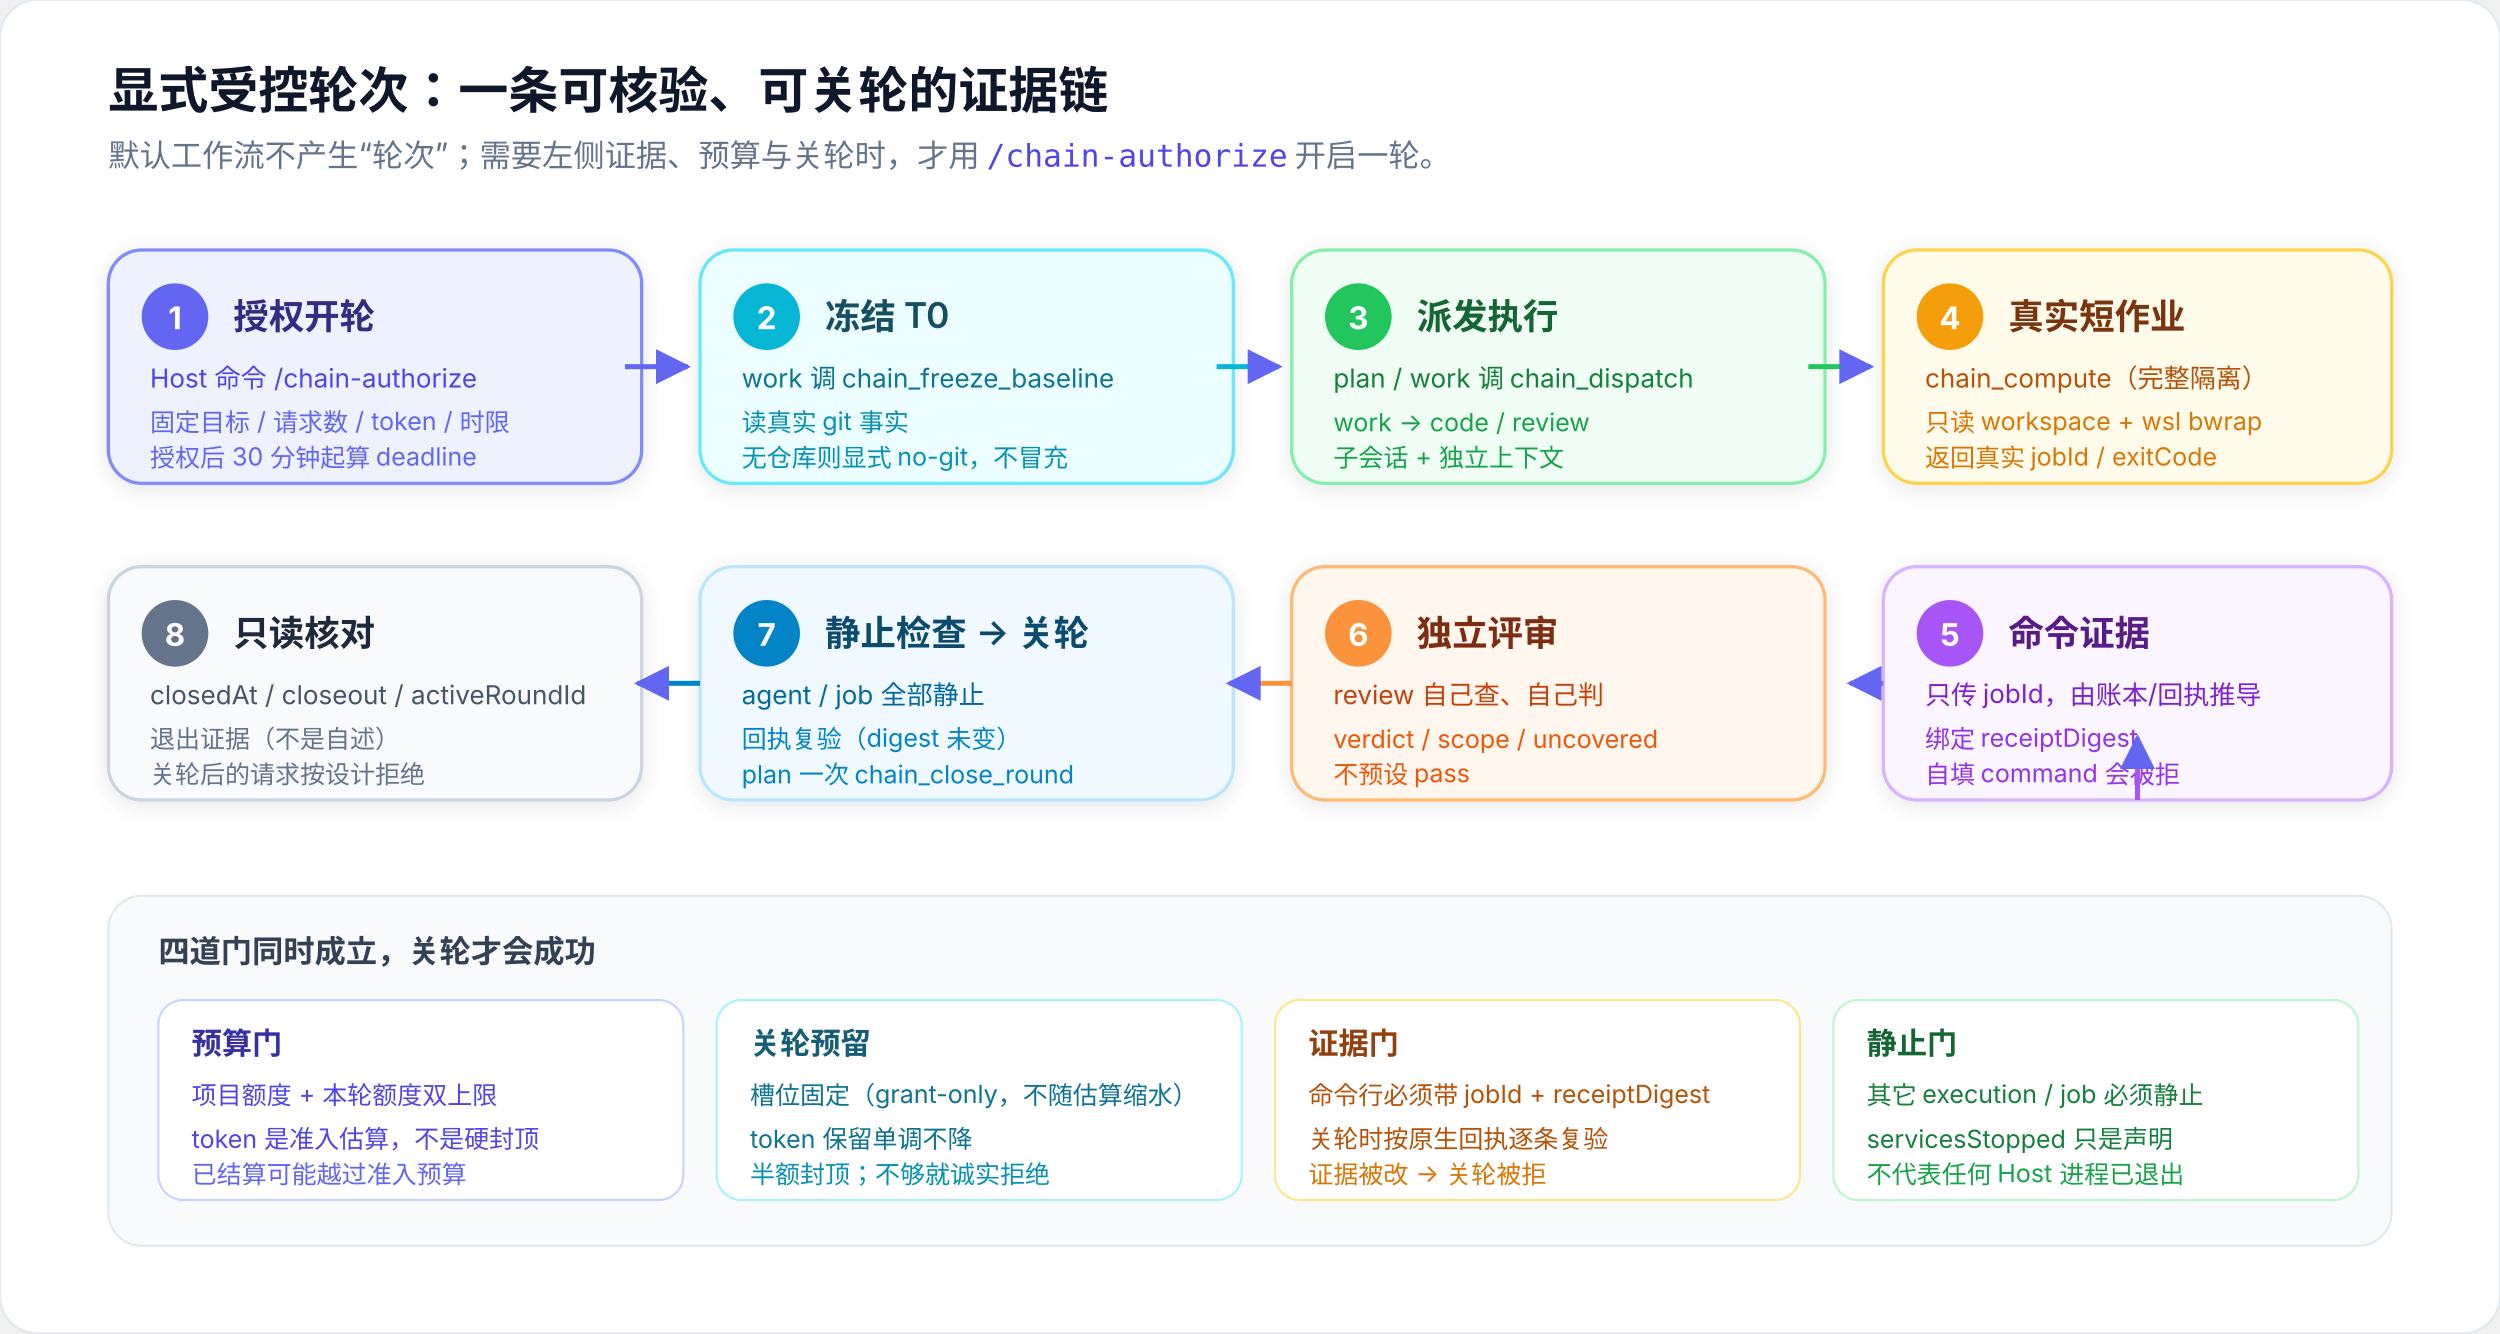
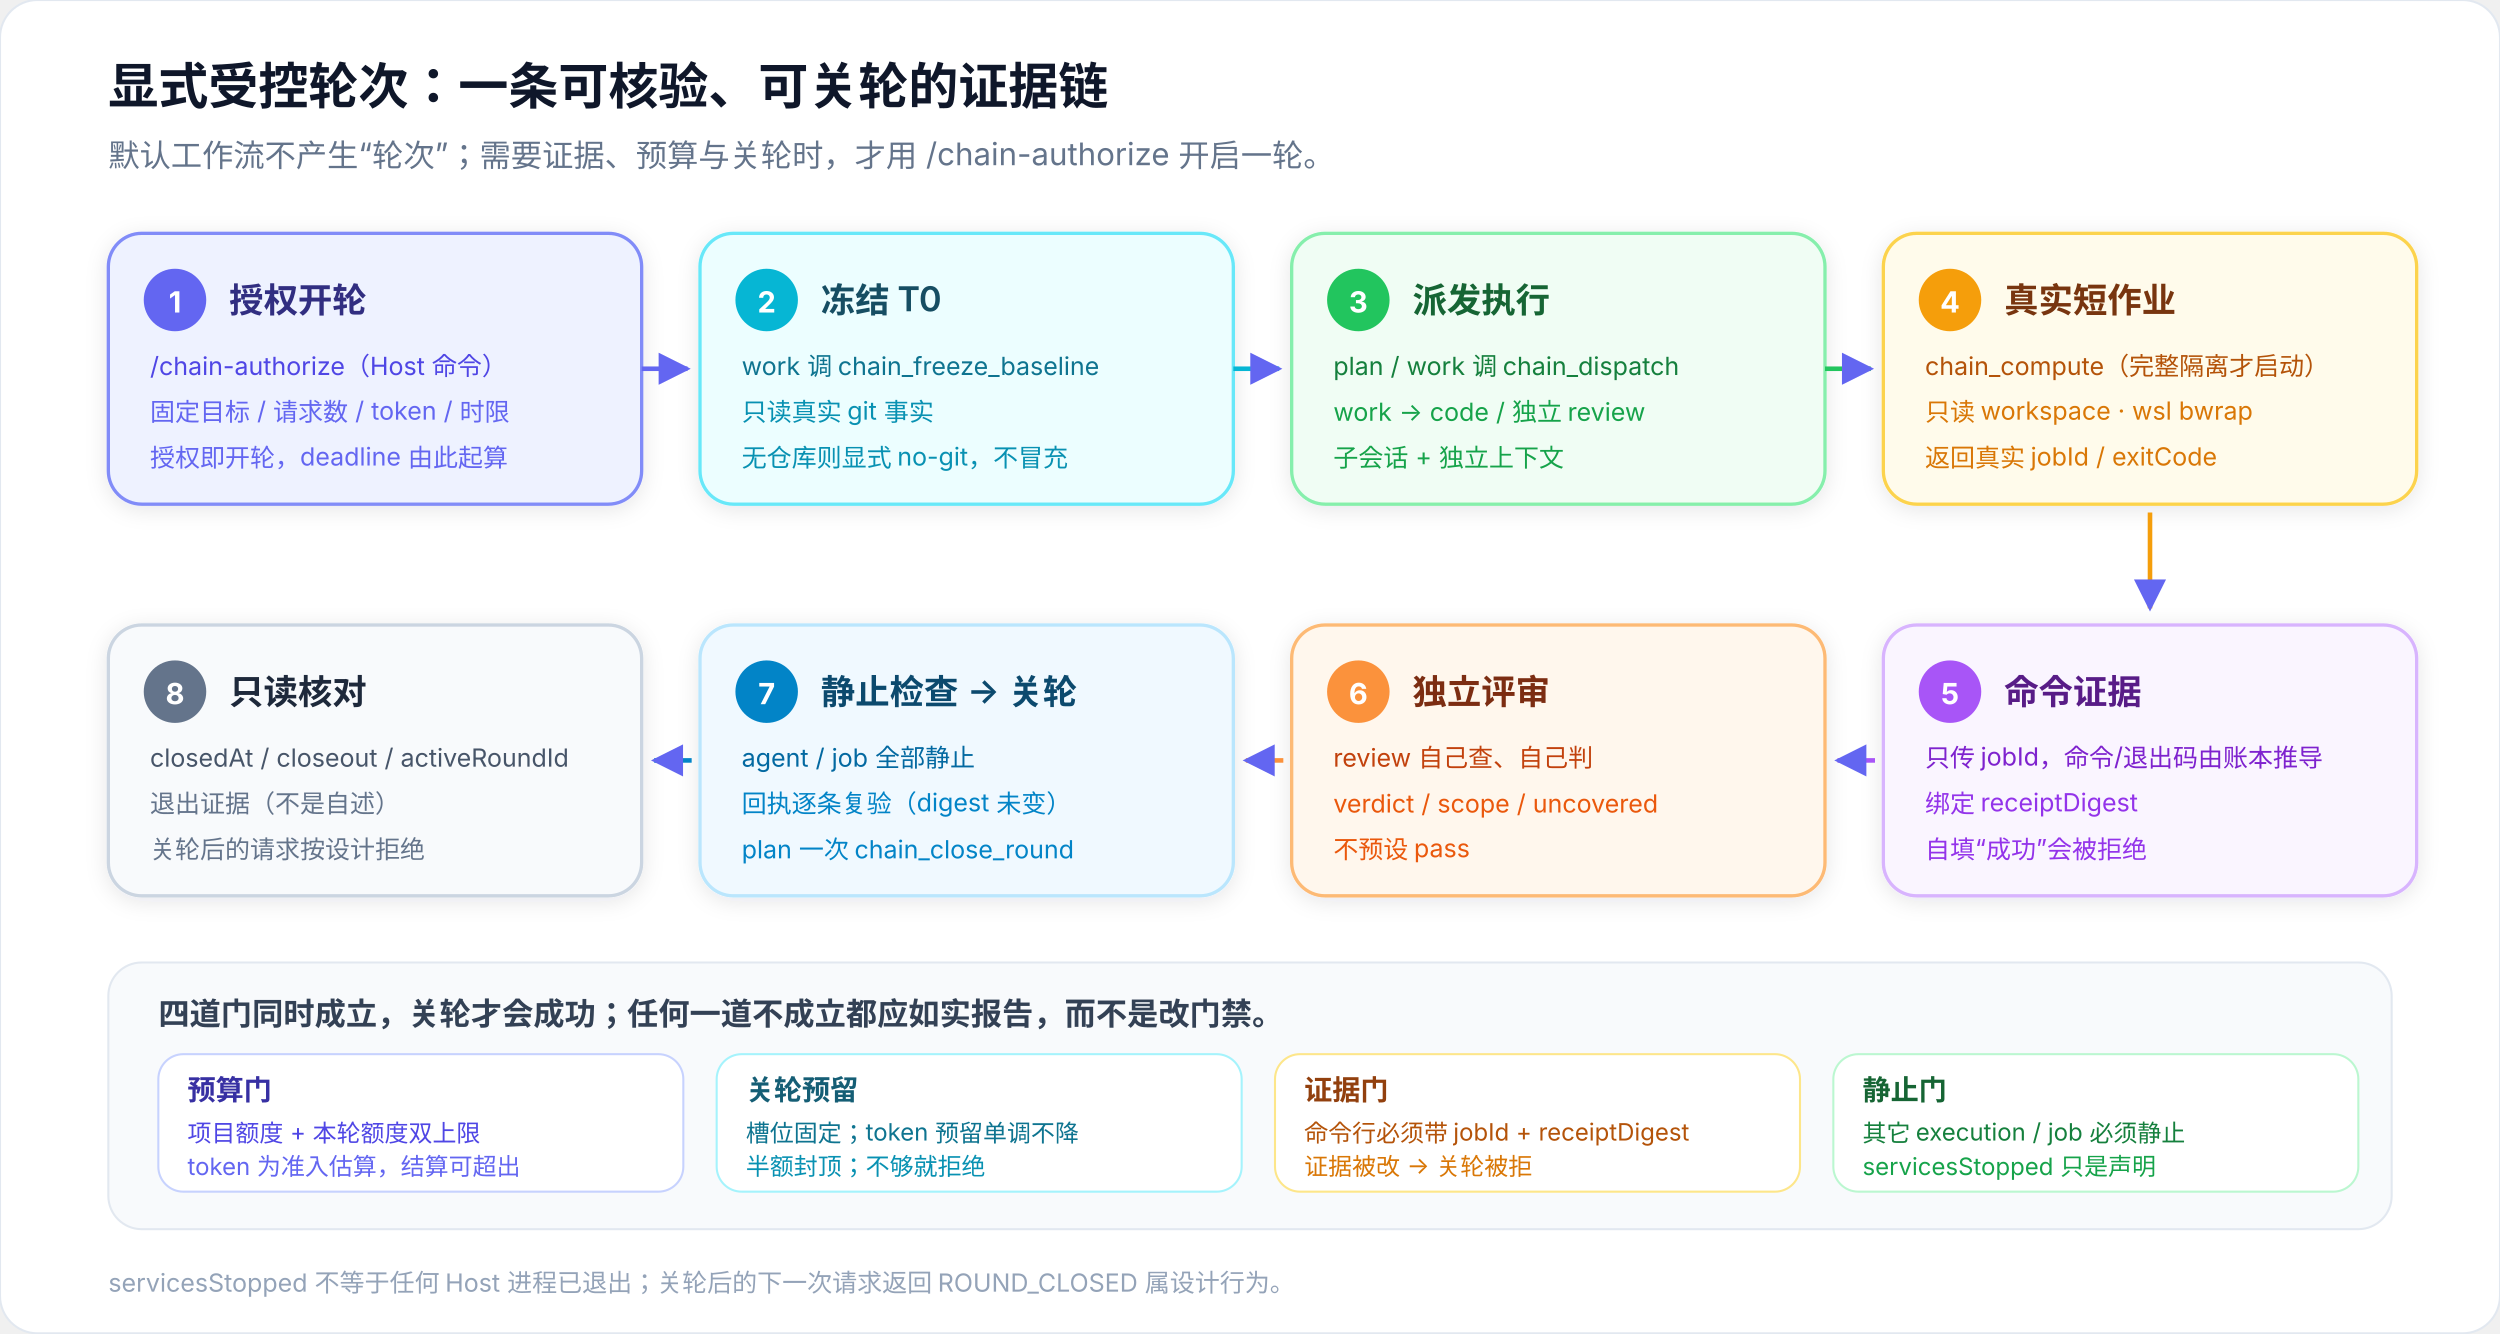
<svg xmlns="http://www.w3.org/2000/svg" width="1200" height="640" viewBox="0 0 1200 640" role="img" aria-label="显式受控轮次：从授权到关轮">
  <defs>
    <marker id="a1" viewBox="0 0 10 10" refX="9" refY="5" markerWidth="7" markerHeight="7" orient="auto-start-reverse">
      <path d="M0 0L10 5L0 10z" fill="#6366f1" />
    </marker>
    <filter id="s2" x="-20%" y="-20%" width="140%" height="140%">
      <feDropShadow dx="0" dy="2" stdDeviation="5" flood-color="#0f172a" flood-opacity="0.10" />
    </filter>
  </defs>
  <rect width="1200" height="640" rx="18" fill="#ffffff" stroke="#e2e8f0" />
-   <text x="52" y="52" font-family="-apple-system, BlinkMacSystemFont, 'Segoe UI', 'PingFang SC', 'Microsoft YaHei', sans-serif" font-size="24" font-weight="700" fill="#0f172a">显式受控轮次：一条可核验、可关轮的证据链</text>
-   <text x="52" y="80" font-family="-apple-system, BlinkMacSystemFont, 'Segoe UI', 'PingFang SC', 'Microsoft YaHei', sans-serif" font-size="15" fill="#64748b">默认工作流不产生“轮次”；需要左侧证据、预算与关轮时，才用 <tspan font-family="ui-monospace, SFMono-Regular, Consolas, monospace" fill="#4f46e5">/chain-authorize</tspan> 开启一轮。</text>
+   <text x="52" y="50" font-family="-apple-system, BlinkMacSystemFont, 'Segoe UI', 'PingFang SC', 'Microsoft YaHei', sans-serif" font-size="24" font-weight="700" fill="#0f172a">显式受控轮次：一条可核验、可关轮的证据链</text>
+   <text x="52" y="80" font-family="-apple-system, BlinkMacSystemFont, 'Segoe UI', 'PingFang SC', 'Microsoft YaHei', sans-serif" font-size="15" fill="#64748b">默认工作流不产生“轮次”；需要证据、预算与关轮时，才用 /chain-authorize 开启一轮。</text>
  <g font-family="-apple-system, BlinkMacSystemFont, 'Segoe UI', 'PingFang SC', 'Microsoft YaHei', sans-serif">
    <g filter="url(#s2)">
-       <rect x="52" y="120" width="256" height="112" rx="16" fill="#eef2ff" stroke="#818cf8" stroke-width="1.6" />
+       <rect x="52" y="112" width="256" height="130" rx="16" fill="#eef2ff" stroke="#818cf8" stroke-width="1.6" />
    </g>
-     <circle cx="84" cy="152" r="16" fill="#6366f1" />
-     <text x="84" y="158" text-anchor="middle" font-size="15" font-weight="700" fill="#ffffff">1</text>
-     <text x="112" y="158" font-size="17" font-weight="600" fill="#312e81">授权开轮</text>
-     <text x="72" y="186" font-size="12.5" fill="#4f46e5">Host 命令 /chain-authorize</text>
-     <text x="72" y="207" font-size="12" fill="#6366f1">固定目标 / 请求数 / token / 时限</text>
-     <text x="72" y="224" font-size="12" fill="#6366f1">授权后 30 分钟起算 deadline</text>
+     <circle cx="84" cy="144" r="15" fill="#6366f1" />
+     <text x="84" y="150" text-anchor="middle" font-size="14" font-weight="700" fill="#ffffff">1</text>
+     <text x="110" y="150" font-size="16.5" font-weight="600" fill="#312e81">授权开轮</text>
+     <text x="72" y="180" font-size="12" fill="#4f46e5">/chain-authorize（Host 命令）</text>
+     <text x="72" y="202" font-size="12" fill="#6366f1">固定目标 / 请求数 / token / 时限</text>
+     <text x="72" y="224" font-size="12" fill="#6366f1">授权即开轮，deadline 由此起算</text>
    <g filter="url(#s2)">
-       <rect x="336" y="120" width="256" height="112" rx="16" fill="#ecfeff" stroke="#67e8f9" stroke-width="1.6" />
+       <rect x="336" y="112" width="256" height="130" rx="16" fill="#ecfeff" stroke="#67e8f9" stroke-width="1.6" />
    </g>
-     <circle cx="368" cy="152" r="16" fill="#06b6d4" />
-     <text x="368" y="158" text-anchor="middle" font-size="15" font-weight="700" fill="#ffffff">2</text>
-     <text x="396" y="158" font-size="17" font-weight="600" fill="#164e63">冻结 T0</text>
-     <text x="356" y="186" font-size="12.5" fill="#0e7490">work 调 chain_freeze_baseline</text>
-     <text x="356" y="207" font-size="12" fill="#0891b2">读真实 git 事实</text>
+     <circle cx="368" cy="144" r="15" fill="#06b6d4" />
+     <text x="368" y="150" text-anchor="middle" font-size="14" font-weight="700" fill="#ffffff">2</text>
+     <text x="394" y="150" font-size="16.5" font-weight="600" fill="#164e63">冻结 T0</text>
+     <text x="356" y="180" font-size="12" fill="#0e7490">work 调 chain_freeze_baseline</text>
+     <text x="356" y="202" font-size="12" fill="#0891b2">只读真实 git 事实</text>
    <text x="356" y="224" font-size="12" fill="#0891b2">无仓库则显式 no-git，不冒充</text>
    <g filter="url(#s2)">
-       <rect x="620" y="120" width="256" height="112" rx="16" fill="#f0fdf4" stroke="#86efac" stroke-width="1.6" />
+       <rect x="620" y="112" width="256" height="130" rx="16" fill="#f0fdf4" stroke="#86efac" stroke-width="1.6" />
    </g>
-     <circle cx="652" cy="152" r="16" fill="#22c55e" />
-     <text x="652" y="158" text-anchor="middle" font-size="15" font-weight="700" fill="#ffffff">3</text>
-     <text x="680" y="158" font-size="17" font-weight="600" fill="#166534">派发执行</text>
-     <text x="640" y="186" font-size="12.5" fill="#15803d">plan / work 调 chain_dispatch</text>
-     <text x="640" y="207" font-size="12" fill="#16a34a">work → code / review</text>
+     <circle cx="652" cy="144" r="15" fill="#22c55e" />
+     <text x="652" y="150" text-anchor="middle" font-size="14" font-weight="700" fill="#ffffff">3</text>
+     <text x="678" y="150" font-size="16.5" font-weight="600" fill="#166534">派发执行</text>
+     <text x="640" y="180" font-size="12" fill="#15803d">plan / work 调 chain_dispatch</text>
+     <text x="640" y="202" font-size="12" fill="#16a34a">work → code / 独立 review</text>
    <text x="640" y="224" font-size="12" fill="#16a34a">子会话 + 独立上下文</text>
    <g filter="url(#s2)">
-       <rect x="904" y="120" width="244" height="112" rx="16" fill="#fffbeb" stroke="#fcd34d" stroke-width="1.6" />
+       <rect x="904" y="112" width="256" height="130" rx="16" fill="#fffbeb" stroke="#fcd34d" stroke-width="1.6" />
    </g>
-     <circle cx="936" cy="152" r="16" fill="#f59e0b" />
-     <text x="936" y="158" text-anchor="middle" font-size="15" font-weight="700" fill="#ffffff">4</text>
-     <text x="964" y="158" font-size="17" font-weight="600" fill="#78350f">真实短作业</text>
-     <text x="924" y="186" font-size="12.5" fill="#b45309">chain_compute（完整隔离）</text>
-     <text x="924" y="207" font-size="12" fill="#d97706">只读 workspace + wsl bwrap</text>
+     <circle cx="936" cy="144" r="15" fill="#f59e0b" />
+     <text x="936" y="150" text-anchor="middle" font-size="14" font-weight="700" fill="#ffffff">4</text>
+     <text x="962" y="150" font-size="16.5" font-weight="600" fill="#78350f">真实短作业</text>
+     <text x="924" y="180" font-size="12" fill="#b45309">chain_compute（完整隔离才启动）</text>
+     <text x="924" y="202" font-size="12" fill="#d97706">只读 workspace · wsl bwrap</text>
    <text x="924" y="224" font-size="12" fill="#d97706">返回真实 jobId / exitCode</text>
-     <path d="M300 176h30" stroke="#6366f1" stroke-width="2.4" marker-end="url(#a1)" />
-     <path d="M584 176h30" stroke="#06b6d4" stroke-width="2.4" marker-end="url(#a1)" />
-     <path d="M868 176h30" stroke="#22c55e" stroke-width="2.4" marker-end="url(#a1)" />
+     <path d="M308 177H330" stroke="#6366f1" stroke-width="2.2" marker-end="url(#a1)" />
+     <path d="M592 177H614" stroke="#06b6d4" stroke-width="2.2" marker-end="url(#a1)" />
+     <path d="M876 177H898" stroke="#22c55e" stroke-width="2.2" marker-end="url(#a1)" />
+     <path d="M1032 246V292" stroke="#f59e0b" stroke-width="2.2" marker-end="url(#a1)" />
    <g filter="url(#s2)">
-       <rect x="904" y="272" width="244" height="112" rx="16" fill="#faf5ff" stroke="#d8b4fe" stroke-width="1.6" />
+       <rect x="904" y="300" width="256" height="130" rx="16" fill="#faf5ff" stroke="#d8b4fe" stroke-width="1.6" />
    </g>
-     <circle cx="936" cy="304" r="16" fill="#a855f7" />
-     <text x="936" y="310" text-anchor="middle" font-size="15" font-weight="700" fill="#ffffff">5</text>
-     <text x="964" y="310" font-size="17" font-weight="600" fill="#581c87">命令证据</text>
-     <text x="924" y="338" font-size="12.5" fill="#7e22ce">只传 jobId，由账本/回执推导</text>
-     <text x="924" y="359" font-size="12" fill="#9333ea">绑定 receiptDigest</text>
-     <text x="924" y="376" font-size="12" fill="#9333ea">自填 command 会被拒</text>
+     <circle cx="936" cy="332" r="15" fill="#a855f7" />
+     <text x="936" y="338" text-anchor="middle" font-size="14" font-weight="700" fill="#ffffff">5</text>
+     <text x="962" y="338" font-size="16.5" font-weight="600" fill="#581c87">命令证据</text>
+     <text x="924" y="368" font-size="12" fill="#7e22ce">只传 jobId，命令/退出码由账本推导</text>
+     <text x="924" y="390" font-size="12" fill="#9333ea">绑定 receiptDigest</text>
+     <text x="924" y="412" font-size="12" fill="#9333ea">自填“成功”会被拒绝</text>
    <g filter="url(#s2)">
-       <rect x="620" y="272" width="256" height="112" rx="16" fill="#fff7ed" stroke="#fdba74" stroke-width="1.6" />
+       <rect x="620" y="300" width="256" height="130" rx="16" fill="#fff7ed" stroke="#fdba74" stroke-width="1.6" />
    </g>
-     <circle cx="652" cy="304" r="16" fill="#fb923c" />
-     <text x="652" y="310" text-anchor="middle" font-size="15" font-weight="700" fill="#ffffff">6</text>
-     <text x="680" y="310" font-size="17" font-weight="600" fill="#7c2d12">独立评审</text>
-     <text x="640" y="338" font-size="12.5" fill="#c2410c">review 自己查、自己判</text>
-     <text x="640" y="359" font-size="12" fill="#ea580c">verdict / scope / uncovered</text>
-     <text x="640" y="376" font-size="12" fill="#ea580c">不预设 pass</text>
+     <circle cx="652" cy="332" r="15" fill="#fb923c" />
+     <text x="652" y="338" text-anchor="middle" font-size="14" font-weight="700" fill="#ffffff">6</text>
+     <text x="678" y="338" font-size="16.5" font-weight="600" fill="#7c2d12">独立评审</text>
+     <text x="640" y="368" font-size="12" fill="#c2410c">review 自己查、自己判</text>
+     <text x="640" y="390" font-size="12" fill="#ea580c">verdict / scope / uncovered</text>
+     <text x="640" y="412" font-size="12" fill="#ea580c">不预设 pass</text>
    <g filter="url(#s2)">
-       <rect x="336" y="272" width="256" height="112" rx="16" fill="#f0f9ff" stroke="#bae6fd" stroke-width="1.6" />
+       <rect x="336" y="300" width="256" height="130" rx="16" fill="#f0f9ff" stroke="#bae6fd" stroke-width="1.6" />
    </g>
-     <circle cx="368" cy="304" r="16" fill="#0284c7" />
-     <text x="368" y="310" text-anchor="middle" font-size="15" font-weight="700" fill="#ffffff">7</text>
-     <text x="396" y="310" font-size="17" font-weight="600" fill="#0c4a6e">静止检查 → 关轮</text>
-     <text x="356" y="338" font-size="12.5" fill="#0369a1">agent / job 全部静止</text>
-     <text x="356" y="359" font-size="12" fill="#0284c7">回执复验（digest 未变）</text>
-     <text x="356" y="376" font-size="12" fill="#0284c7">plan 一次 chain_close_round</text>
+     <circle cx="368" cy="332" r="15" fill="#0284c7" />
+     <text x="368" y="338" text-anchor="middle" font-size="14" font-weight="700" fill="#ffffff">7</text>
+     <text x="394" y="338" font-size="16.5" font-weight="600" fill="#0c4a6e">静止检查 → 关轮</text>
+     <text x="356" y="368" font-size="12" fill="#0369a1">agent / job 全部静止</text>
+     <text x="356" y="390" font-size="12" fill="#0284c7">回执逐条复验（digest 未变）</text>
+     <text x="356" y="412" font-size="12" fill="#0284c7">plan 一次 chain_close_round</text>
    <g filter="url(#s2)">
-       <rect x="52" y="272" width="256" height="112" rx="16" fill="#f8fafc" stroke="#cbd5e1" stroke-width="1.6" />
+       <rect x="52" y="300" width="256" height="130" rx="16" fill="#f8fafc" stroke="#cbd5e1" stroke-width="1.6" />
    </g>
-     <circle cx="84" cy="304" r="16" fill="#64748b" />
-     <text x="84" y="310" text-anchor="middle" font-size="15" font-weight="700" fill="#ffffff">8</text>
-     <text x="112" y="310" font-size="17" font-weight="600" fill="#1e293b">只读核对</text>
-     <text x="72" y="338" font-size="12.5" fill="#475569">closedAt / closeout / activeRoundId</text>
-     <text x="72" y="359" font-size="12" fill="#64748b">退出证据（不是自述）</text>
-     <text x="72" y="376" font-size="12" fill="#64748b">关轮后的请求按设计拒绝</text>
-     <path d="M1026 384v-30" stroke="#a855f7" stroke-width="2.4" marker-end="url(#a1)" />
-     <path d="M904 328H888" stroke="#a855f7" stroke-width="2.4" marker-end="url(#a1)" />
-     <path d="M620 328h-30" stroke="#fb923c" stroke-width="2.4" marker-end="url(#a1)" />
-     <path d="M336 328h-30" stroke="#0284c7" stroke-width="2.4" marker-end="url(#a1)" />
-     <rect x="52" y="430" width="1096" height="168" rx="16" fill="#f8fafc" stroke="#e2e8f0" />
-     <text x="76" y="462" font-size="15" font-weight="600" fill="#334155">四道门同时成立，关轮才会成功</text>
-     <rect x="76" y="480" width="252" height="96" rx="12" fill="#ffffff" stroke="#c7d2fe" />
-     <text x="92" y="506" font-size="14.5" font-weight="600" fill="#3730a3">预算门</text>
-     <text x="92" y="530" font-size="12" fill="#4f46e5">项目额度 + 本轮额度双上限</text>
-     <text x="92" y="551" font-size="12" fill="#4f46e5">token 是准入估算，不是硬封顶</text>
-     <text x="92" y="568" font-size="12" fill="#6366f1">已结算可能越过准入预算</text>
-     <rect x="344" y="480" width="252" height="96" rx="12" fill="#ffffff" stroke="#a5f3fc" />
-     <text x="360" y="506" font-size="14.5" font-weight="600" fill="#155e75">关轮预留</text>
-     <text x="360" y="530" font-size="12" fill="#0e7490">槽位固定（grant-only，不随估算缩水）</text>
-     <text x="360" y="551" font-size="12" fill="#0e7490">token 保留单调不降</text>
-     <text x="360" y="568" font-size="12" fill="#0891b2">半额封顶；不够就诚实拒绝</text>
-     <rect x="612" y="480" width="252" height="96" rx="12" fill="#ffffff" stroke="#fde68a" />
-     <text x="628" y="506" font-size="14.5" font-weight="600" fill="#92400e">证据门</text>
-     <text x="628" y="530" font-size="12" fill="#b45309">命令行必须带 jobId + receiptDigest</text>
-     <text x="628" y="551" font-size="12" fill="#b45309">关轮时按原生回执逐条复验</text>
-     <text x="628" y="568" font-size="12" fill="#d97706">证据被改 → 关轮被拒</text>
-     <rect x="880" y="480" width="252" height="96" rx="12" fill="#ffffff" stroke="#bbf7d0" />
-     <text x="896" y="506" font-size="14.5" font-weight="600" fill="#166534">静止门</text>
-     <text x="896" y="530" font-size="12" fill="#15803d">其它 execution / job 必须静止</text>
-     <text x="896" y="551" font-size="12" fill="#15803d">servicesStopped 只是声明</text>
-     <text x="896" y="568" font-size="12" fill="#16a34a">不代表任何 Host 进程已退出</text>
+     <circle cx="84" cy="332" r="15" fill="#64748b" />
+     <text x="84" y="338" text-anchor="middle" font-size="14" font-weight="700" fill="#ffffff">8</text>
+     <text x="110" y="338" font-size="16.5" font-weight="600" fill="#1e293b">只读核对</text>
+     <text x="72" y="368" font-size="12" fill="#475569">closedAt / closeout / activeRoundId</text>
+     <text x="72" y="390" font-size="12" fill="#64748b">退出证据（不是自述）</text>
+     <text x="72" y="412" font-size="12" fill="#64748b">关轮后的请求按设计拒绝</text>
+     <path d="M900 365H882" stroke="#a855f7" stroke-width="2.2" marker-end="url(#a1)" />
+     <path d="M616 365H598" stroke="#fb923c" stroke-width="2.2" marker-end="url(#a1)" />
+     <path d="M332 365H314" stroke="#0284c7" stroke-width="2.2" marker-end="url(#a1)" />
+     <rect x="52" y="462" width="1096" height="128" rx="16" fill="#f8fafc" stroke="#e2e8f0" />
+     <text x="76" y="492" font-size="15" font-weight="600" fill="#334155">四道门同时成立，关轮才会成功；任何一道不成立都应如实报告，而不是改门禁。</text>
+     <rect x="76" y="506" width="252" height="66" rx="12" fill="#ffffff" stroke="#c7d2fe" />
+     <text x="90" y="528" font-size="13.5" font-weight="600" fill="#3730a3">预算门</text>
+     <text x="90" y="548" font-size="11.5" fill="#4f46e5">项目额度 + 本轮额度双上限</text>
+     <text x="90" y="564" font-size="11.5" fill="#6366f1">token 为准入估算，结算可超出</text>
+     <rect x="344" y="506" width="252" height="66" rx="12" fill="#ffffff" stroke="#a5f3fc" />
+     <text x="358" y="528" font-size="13.5" font-weight="600" fill="#155e75">关轮预留</text>
+     <text x="358" y="548" font-size="11.5" fill="#0e7490">槽位固定；token 预留单调不降</text>
+     <text x="358" y="564" font-size="11.5" fill="#0891b2">半额封顶；不够就拒绝</text>
+     <rect x="612" y="506" width="252" height="66" rx="12" fill="#ffffff" stroke="#fde68a" />
+     <text x="626" y="528" font-size="13.5" font-weight="600" fill="#92400e">证据门</text>
+     <text x="626" y="548" font-size="11.5" fill="#b45309">命令行必须带 jobId + receiptDigest</text>
+     <text x="626" y="564" font-size="11.5" fill="#d97706">证据被改 → 关轮被拒</text>
+     <rect x="880" y="506" width="252" height="66" rx="12" fill="#ffffff" stroke="#bbf7d0" />
+     <text x="894" y="528" font-size="13.5" font-weight="600" fill="#166534">静止门</text>
+     <text x="894" y="548" font-size="11.5" fill="#15803d">其它 execution / job 必须静止</text>
+     <text x="894" y="564" font-size="11.5" fill="#16a34a">servicesStopped 只是声明</text>
+     <text x="52" y="620" font-size="12" fill="#94a3b8">servicesStopped 不等于任何 Host 进程已退出；关轮后的下一次请求返回 ROUND_CLOSED 属设计行为。</text>
  </g>
</svg>
